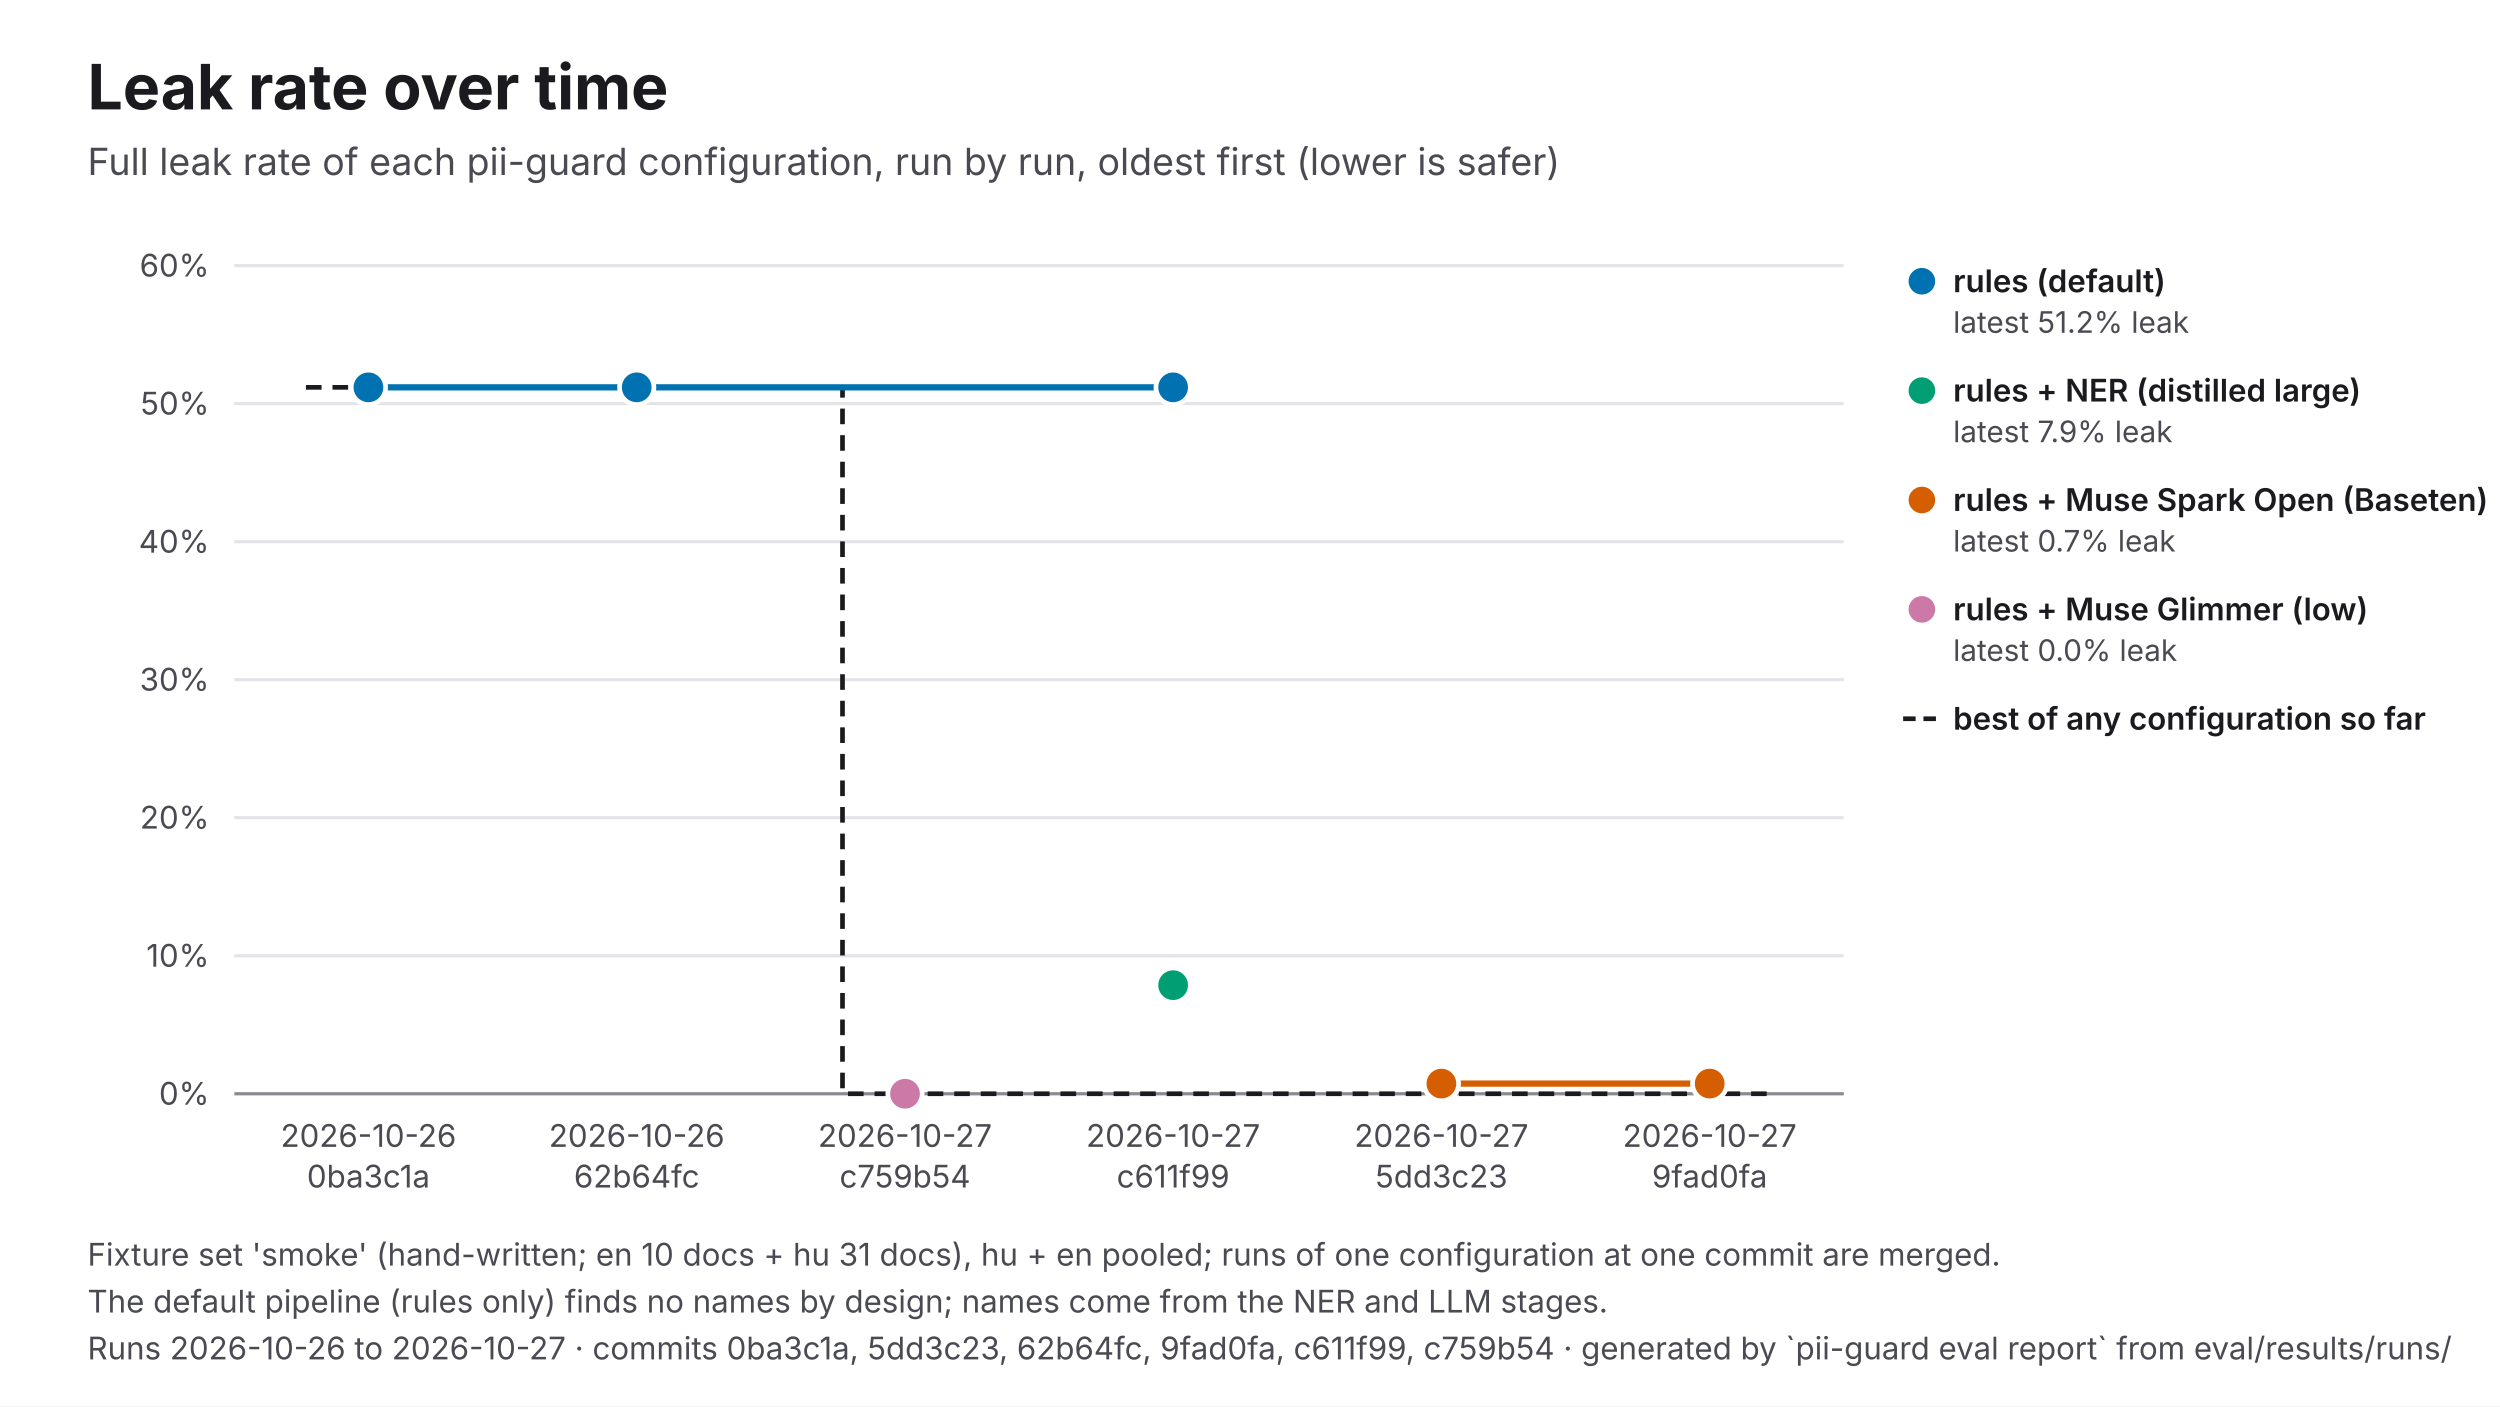
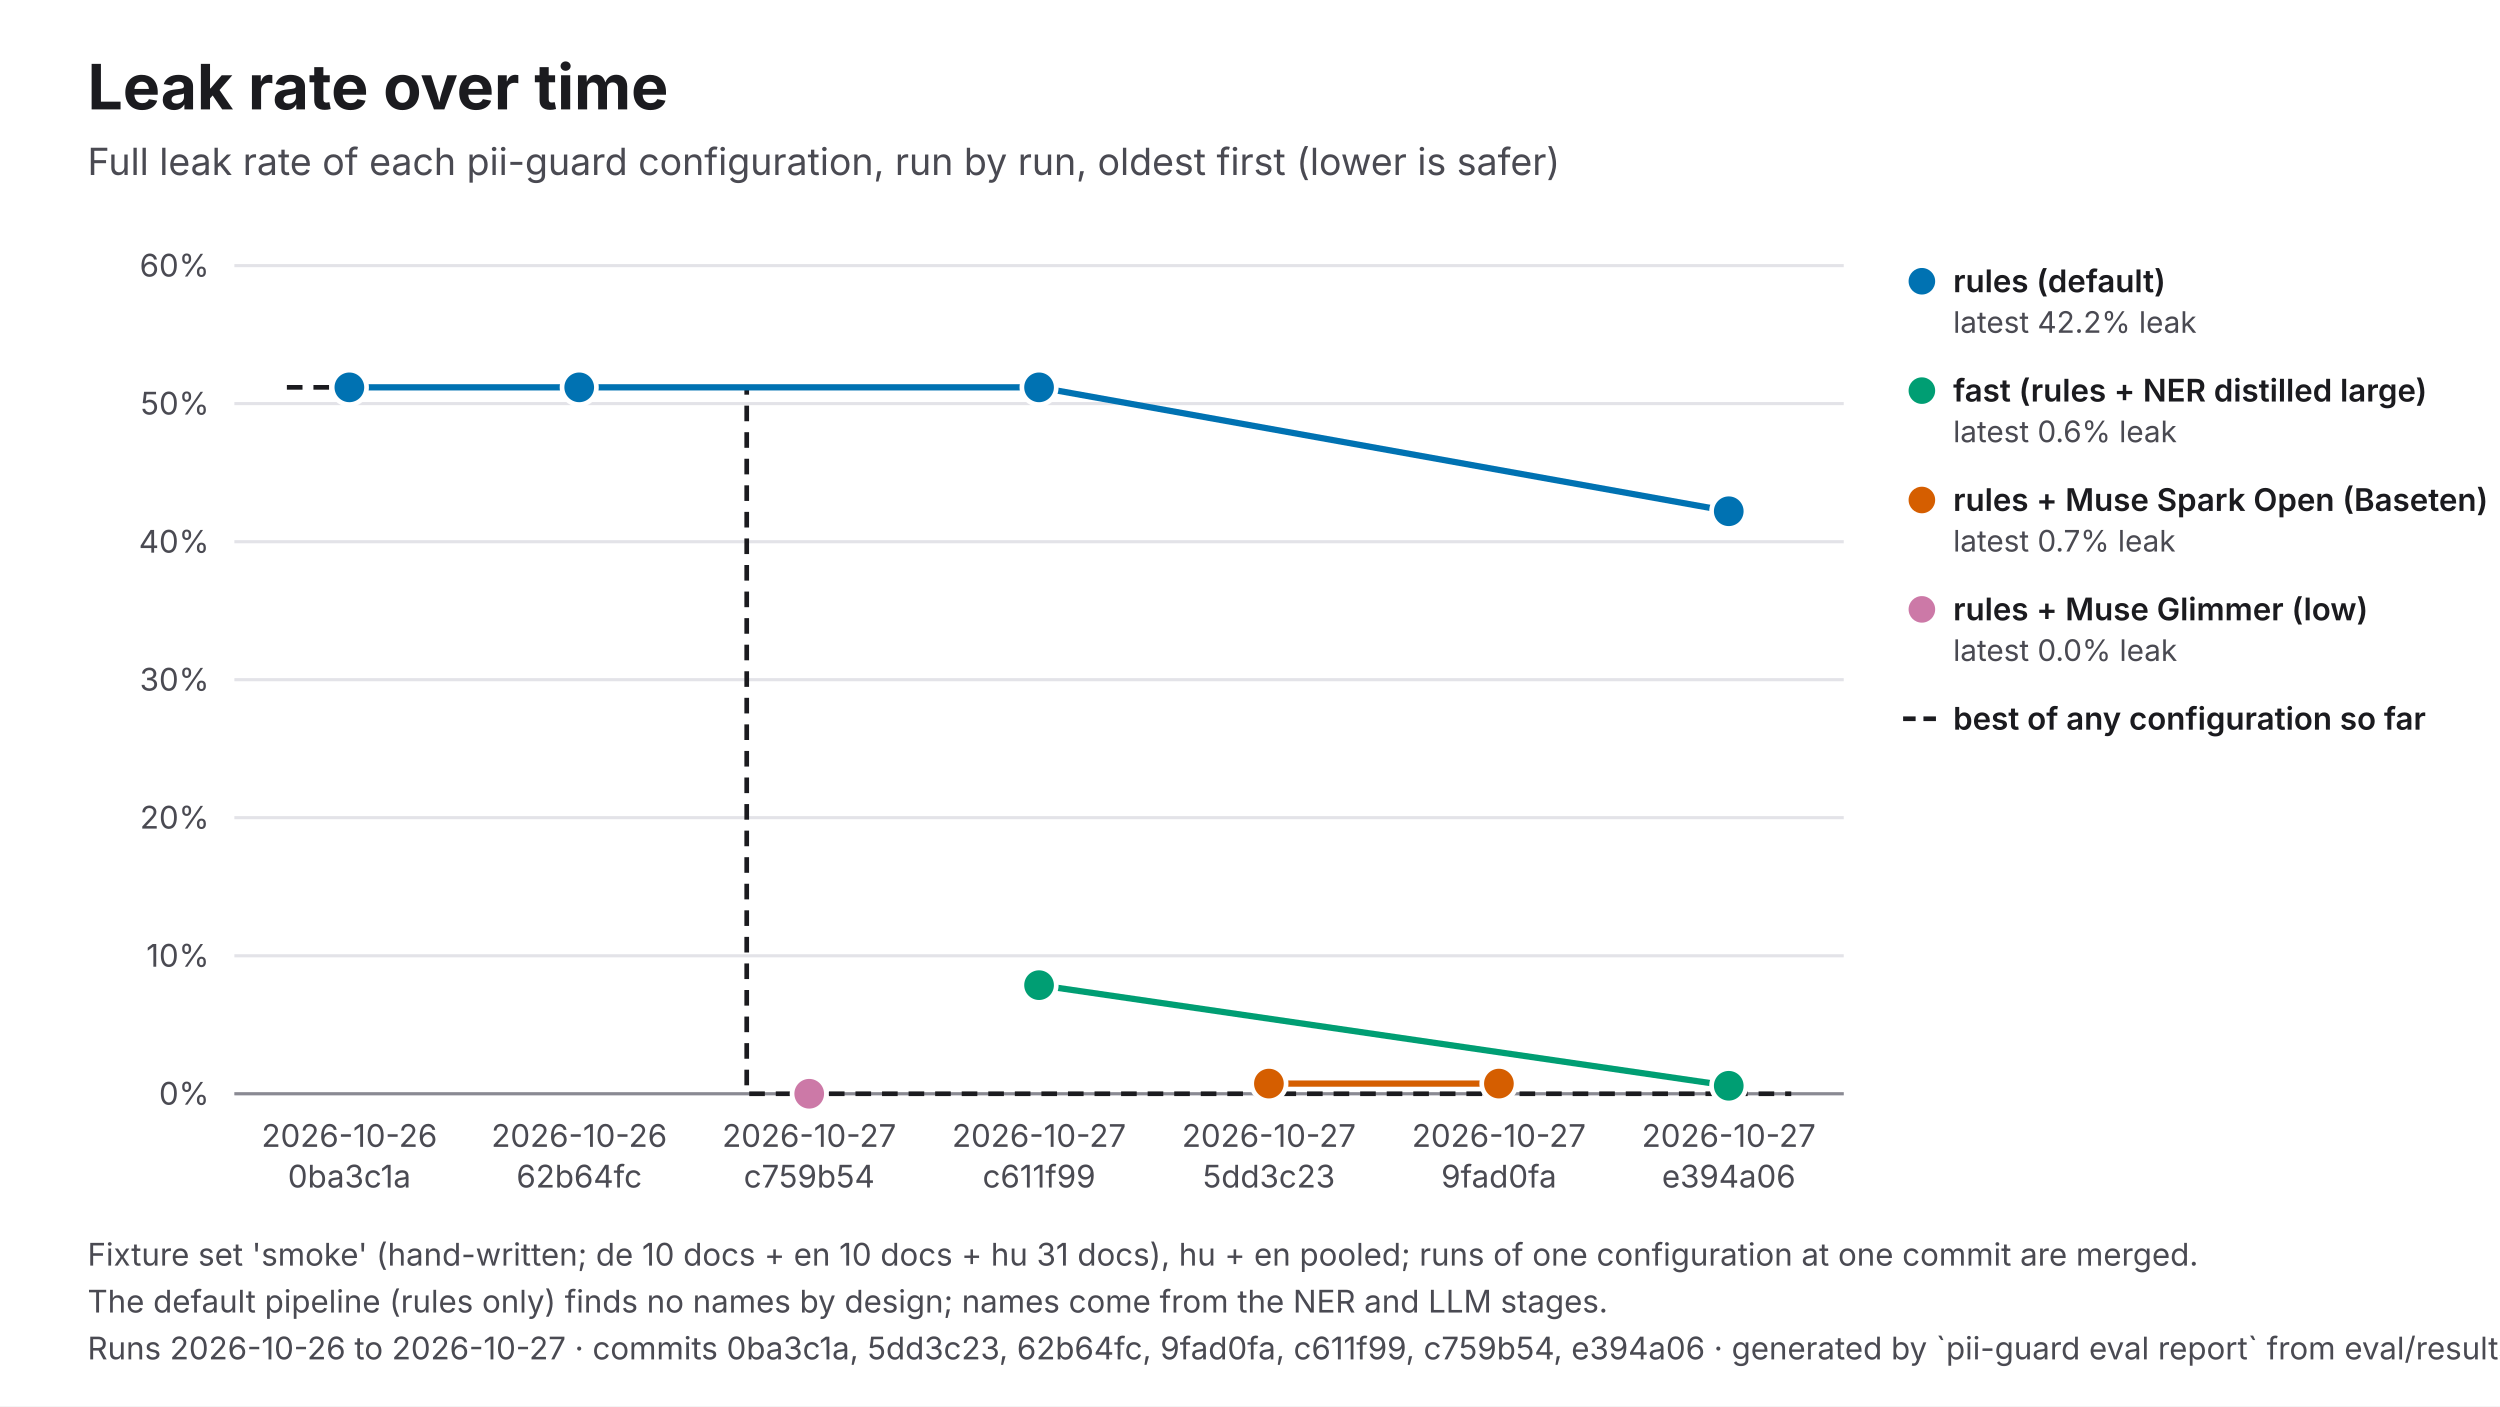
<svg xmlns="http://www.w3.org/2000/svg" viewBox="0 0 1600 900" width="1600" height="900" role="img" aria-labelledby="t d" font-family="Inter, 'Helvetica Neue', Helvetica, Arial, sans-serif">
  <rect width="1600" height="900" fill="#FFFFFF" />
  <text x="56" y="70" font-size="40" fill="#1B1B1F" font-weight="700">Leak rate over time</text>
  <text x="56" y="112" font-size="24" fill="#4A4A52">Full leak rate of each pii-guard configuration, run by run, oldest first (lower is safer)</text>
  <line x1="150" y1="700" x2="1180" y2="700" stroke="#E3E3E8" stroke-width="2" />
  <text x="134" y="707" font-size="20" fill="#4A4A52" text-anchor="end">0%</text>
  <line x1="150" y1="611.7" x2="1180" y2="611.7" stroke="#E3E3E8" stroke-width="2" />
  <text x="134" y="618.7" font-size="20" fill="#4A4A52" text-anchor="end">10%</text>
  <line x1="150" y1="523.3" x2="1180" y2="523.3" stroke="#E3E3E8" stroke-width="2" />
  <text x="134" y="530.3" font-size="20" fill="#4A4A52" text-anchor="end">20%</text>
  <line x1="150" y1="435" x2="1180" y2="435" stroke="#E3E3E8" stroke-width="2" />
  <text x="134" y="442" font-size="20" fill="#4A4A52" text-anchor="end">30%</text>
  <line x1="150" y1="346.7" x2="1180" y2="346.7" stroke="#E3E3E8" stroke-width="2" />
  <text x="134" y="353.7" font-size="20" fill="#4A4A52" text-anchor="end">40%</text>
  <line x1="150" y1="258.3" x2="1180" y2="258.3" stroke="#E3E3E8" stroke-width="2" />
  <text x="134" y="265.3" font-size="20" fill="#4A4A52" text-anchor="end">50%</text>
  <line x1="150" y1="170" x2="1180" y2="170" stroke="#E3E3E8" stroke-width="2" />
  <text x="134" y="177" font-size="20" fill="#4A4A52" text-anchor="end">60%</text>
-   <text x="235.8" y="734" font-size="20" fill="#4A4A52" text-anchor="middle">2026-10-26</text>
-   <text x="235.8" y="760" font-size="20" fill="#4A4A52" text-anchor="middle">0ba3c1a</text>
-   <text x="407.5" y="734" font-size="20" fill="#4A4A52" text-anchor="middle">2026-10-26</text>
-   <text x="407.5" y="760" font-size="20" fill="#4A4A52" text-anchor="middle">62b64fc</text>
-   <text x="579.2" y="734" font-size="20" fill="#4A4A52" text-anchor="middle">2026-10-27</text>
-   <text x="579.2" y="760" font-size="20" fill="#4A4A52" text-anchor="middle">c759b54</text>
-   <text x="750.8" y="734" font-size="20" fill="#4A4A52" text-anchor="middle">2026-10-27</text>
-   <text x="750.8" y="760" font-size="20" fill="#4A4A52" text-anchor="middle">c611f99</text>
-   <text x="922.5" y="734" font-size="20" fill="#4A4A52" text-anchor="middle">2026-10-27</text>
-   <text x="922.5" y="760" font-size="20" fill="#4A4A52" text-anchor="middle">5dd3c23</text>
-   <text x="1094.2" y="734" font-size="20" fill="#4A4A52" text-anchor="middle">2026-10-27</text>
-   <text x="1094.2" y="760" font-size="20" fill="#4A4A52" text-anchor="middle">9fad0fa</text>
+   <text x="223.6" y="734" font-size="20" fill="#4A4A52" text-anchor="middle">2026-10-26</text>
+   <text x="223.6" y="760" font-size="20" fill="#4A4A52" text-anchor="middle">0ba3c1a</text>
+   <text x="370.7" y="734" font-size="20" fill="#4A4A52" text-anchor="middle">2026-10-26</text>
+   <text x="370.7" y="760" font-size="20" fill="#4A4A52" text-anchor="middle">62b64fc</text>
+   <text x="517.9" y="734" font-size="20" fill="#4A4A52" text-anchor="middle">2026-10-27</text>
+   <text x="517.9" y="760" font-size="20" fill="#4A4A52" text-anchor="middle">c759b54</text>
+   <text x="665" y="734" font-size="20" fill="#4A4A52" text-anchor="middle">2026-10-27</text>
+   <text x="665" y="760" font-size="20" fill="#4A4A52" text-anchor="middle">c611f99</text>
+   <text x="812.1" y="734" font-size="20" fill="#4A4A52" text-anchor="middle">2026-10-27</text>
+   <text x="812.1" y="760" font-size="20" fill="#4A4A52" text-anchor="middle">5dd3c23</text>
+   <text x="959.3" y="734" font-size="20" fill="#4A4A52" text-anchor="middle">2026-10-27</text>
+   <text x="959.3" y="760" font-size="20" fill="#4A4A52" text-anchor="middle">9fad0fa</text>
+   <text x="1106.4" y="734" font-size="20" fill="#4A4A52" text-anchor="middle">2026-10-27</text>
+   <text x="1106.4" y="760" font-size="20" fill="#4A4A52" text-anchor="middle">e394a06</text>
  <line x1="150" y1="700" x2="1180" y2="700" stroke="#8A8A93" stroke-width="2" />
-   <path d="M195.8,247.9H367.5V247.9H539.2V700H710.8V700H882.5V700H1054.2V700H1134.2" fill="none" stroke="#1B1B1F" stroke-width="3" stroke-dasharray="10 7" />
-   <path d="M235.8,247.9L407.5,247.9L750.8,247.9" fill="none" stroke="#0072B2" stroke-width="4" />
-   <circle cx="235.8" cy="247.9" r="11" fill="#0072B2" stroke="#FFFFFF" stroke-width="3" />
-   <circle cx="407.5" cy="247.9" r="11" fill="#0072B2" stroke="#FFFFFF" stroke-width="3" />
-   <circle cx="750.8" cy="247.9" r="11" fill="#0072B2" stroke="#FFFFFF" stroke-width="3" />
-   <circle cx="750.8" cy="630.5" r="11" fill="#009E73" stroke="#FFFFFF" stroke-width="3" />
-   <path d="M922.5,693.5L1094.2,693.5" fill="none" stroke="#D55E00" stroke-width="4" />
-   <circle cx="922.5" cy="693.5" r="11" fill="#D55E00" stroke="#FFFFFF" stroke-width="3" />
-   <circle cx="1094.2" cy="693.5" r="11" fill="#D55E00" stroke="#FFFFFF" stroke-width="3" />
-   <circle cx="579.2" cy="700" r="11" fill="#CC79A7" stroke="#FFFFFF" stroke-width="3" />
+   <path d="M183.6,247.9H330.7V247.9H477.9V700H625V700H772.1V700H919.3V700H1066.4V700H1146.4" fill="none" stroke="#1B1B1F" stroke-width="3" stroke-dasharray="10 7" />
+   <path d="M223.6,247.9L370.7,247.9L665,247.9L1106.4,327.2" fill="none" stroke="#0072B2" stroke-width="4" />
+   <circle cx="223.6" cy="247.9" r="11" fill="#0072B2" stroke="#FFFFFF" stroke-width="3" />
+   <circle cx="370.7" cy="247.9" r="11" fill="#0072B2" stroke="#FFFFFF" stroke-width="3" />
+   <circle cx="665" cy="247.9" r="11" fill="#0072B2" stroke="#FFFFFF" stroke-width="3" />
+   <circle cx="1106.4" cy="327.2" r="11" fill="#0072B2" stroke="#FFFFFF" stroke-width="3" />
+   <path d="M665,630.5L1106.4,694.9" fill="none" stroke="#009E73" stroke-width="4" />
+   <circle cx="665" cy="630.5" r="11" fill="#009E73" stroke="#FFFFFF" stroke-width="3" />
+   <circle cx="1106.4" cy="694.9" r="11" fill="#009E73" stroke="#FFFFFF" stroke-width="3" />
+   <path d="M812.1,693.5L959.3,693.5" fill="none" stroke="#D55E00" stroke-width="4" />
+   <circle cx="812.1" cy="693.5" r="11" fill="#D55E00" stroke="#FFFFFF" stroke-width="3" />
+   <circle cx="959.3" cy="693.5" r="11" fill="#D55E00" stroke="#FFFFFF" stroke-width="3" />
+   <circle cx="517.9" cy="700" r="11" fill="#CC79A7" stroke="#FFFFFF" stroke-width="3" />
  <circle cx="1230" cy="180" r="10" fill="#0072B2" stroke="#FFFFFF" stroke-width="3" />
  <text x="1250" y="187" font-size="20" fill="#1B1B1F" font-weight="600">rules (default)</text>
-   <text x="1250" y="213" font-size="19" fill="#4A4A52">latest 51.2% leak</text>
+   <text x="1250" y="213" font-size="19" fill="#4A4A52">latest 42.2% leak</text>
  <circle cx="1230" cy="250" r="10" fill="#009E73" stroke="#FFFFFF" stroke-width="3" />
-   <text x="1250" y="257" font-size="20" fill="#1B1B1F" font-weight="600">rules + NER (distilled large)</text>
-   <text x="1250" y="283" font-size="19" fill="#4A4A52">latest 7.9% leak</text>
+   <text x="1250" y="257" font-size="20" fill="#1B1B1F" font-weight="600">fast (rules + NER distilled large)</text>
+   <text x="1250" y="283" font-size="19" fill="#4A4A52">latest 0.6% leak</text>
  <circle cx="1230" cy="320" r="10" fill="#D55E00" stroke="#FFFFFF" stroke-width="3" />
  <text x="1250" y="327" font-size="20" fill="#1B1B1F" font-weight="600">rules + Muse Spark Open (Baseten)</text>
  <text x="1250" y="353" font-size="19" fill="#4A4A52">latest 0.7% leak</text>
  <circle cx="1230" cy="390" r="10" fill="#CC79A7" stroke="#FFFFFF" stroke-width="3" />
  <text x="1250" y="397" font-size="20" fill="#1B1B1F" font-weight="600">rules + Muse Glimmer (low)</text>
  <text x="1250" y="423" font-size="19" fill="#4A4A52">latest 0.0% leak</text>
  <line x1="1218" y1="460" x2="1242" y2="460" stroke="#1B1B1F" stroke-width="3" stroke-dasharray="8 5" />
  <text x="1250" y="467" font-size="20" fill="#1B1B1F" font-weight="600">best of any configuration so far</text>
-   <text x="56" y="810" font-size="20" fill="#4A4A52">Fixture set 'smoke' (hand-written; en 10 docs + hu 31 docs), hu + en pooled; runs of one configuration at one commit are merged.</text>
+   <text x="56" y="810" font-size="20" fill="#4A4A52">Fixture set 'smoke' (hand-written; de 10 docs + en 10 docs + hu 31 docs), hu + en pooled; runs of one configuration at one commit are merged.</text>
  <text x="56" y="840" font-size="20" fill="#4A4A52">The default pipeline (rules only) finds no names by design; names come from the NER and LLM stages.</text>
-   <text x="56" y="870" font-size="20" fill="#4A4A52">Runs 2026-10-26 to 2026-10-27 · commits 0ba3c1a, 5dd3c23, 62b64fc, 9fad0fa, c611f99, c759b54 · generated by `pii-guard eval report` from eval/results/runs/</text>
+   <text x="56" y="870" font-size="20" fill="#4A4A52">Runs 2026-10-26 to 2026-10-27 · commits 0ba3c1a, 5dd3c23, 62b64fc, 9fad0fa, c611f99, c759b54, e394a06 · generated by `pii-guard eval report` from eval/results/runs/</text>
</svg>
